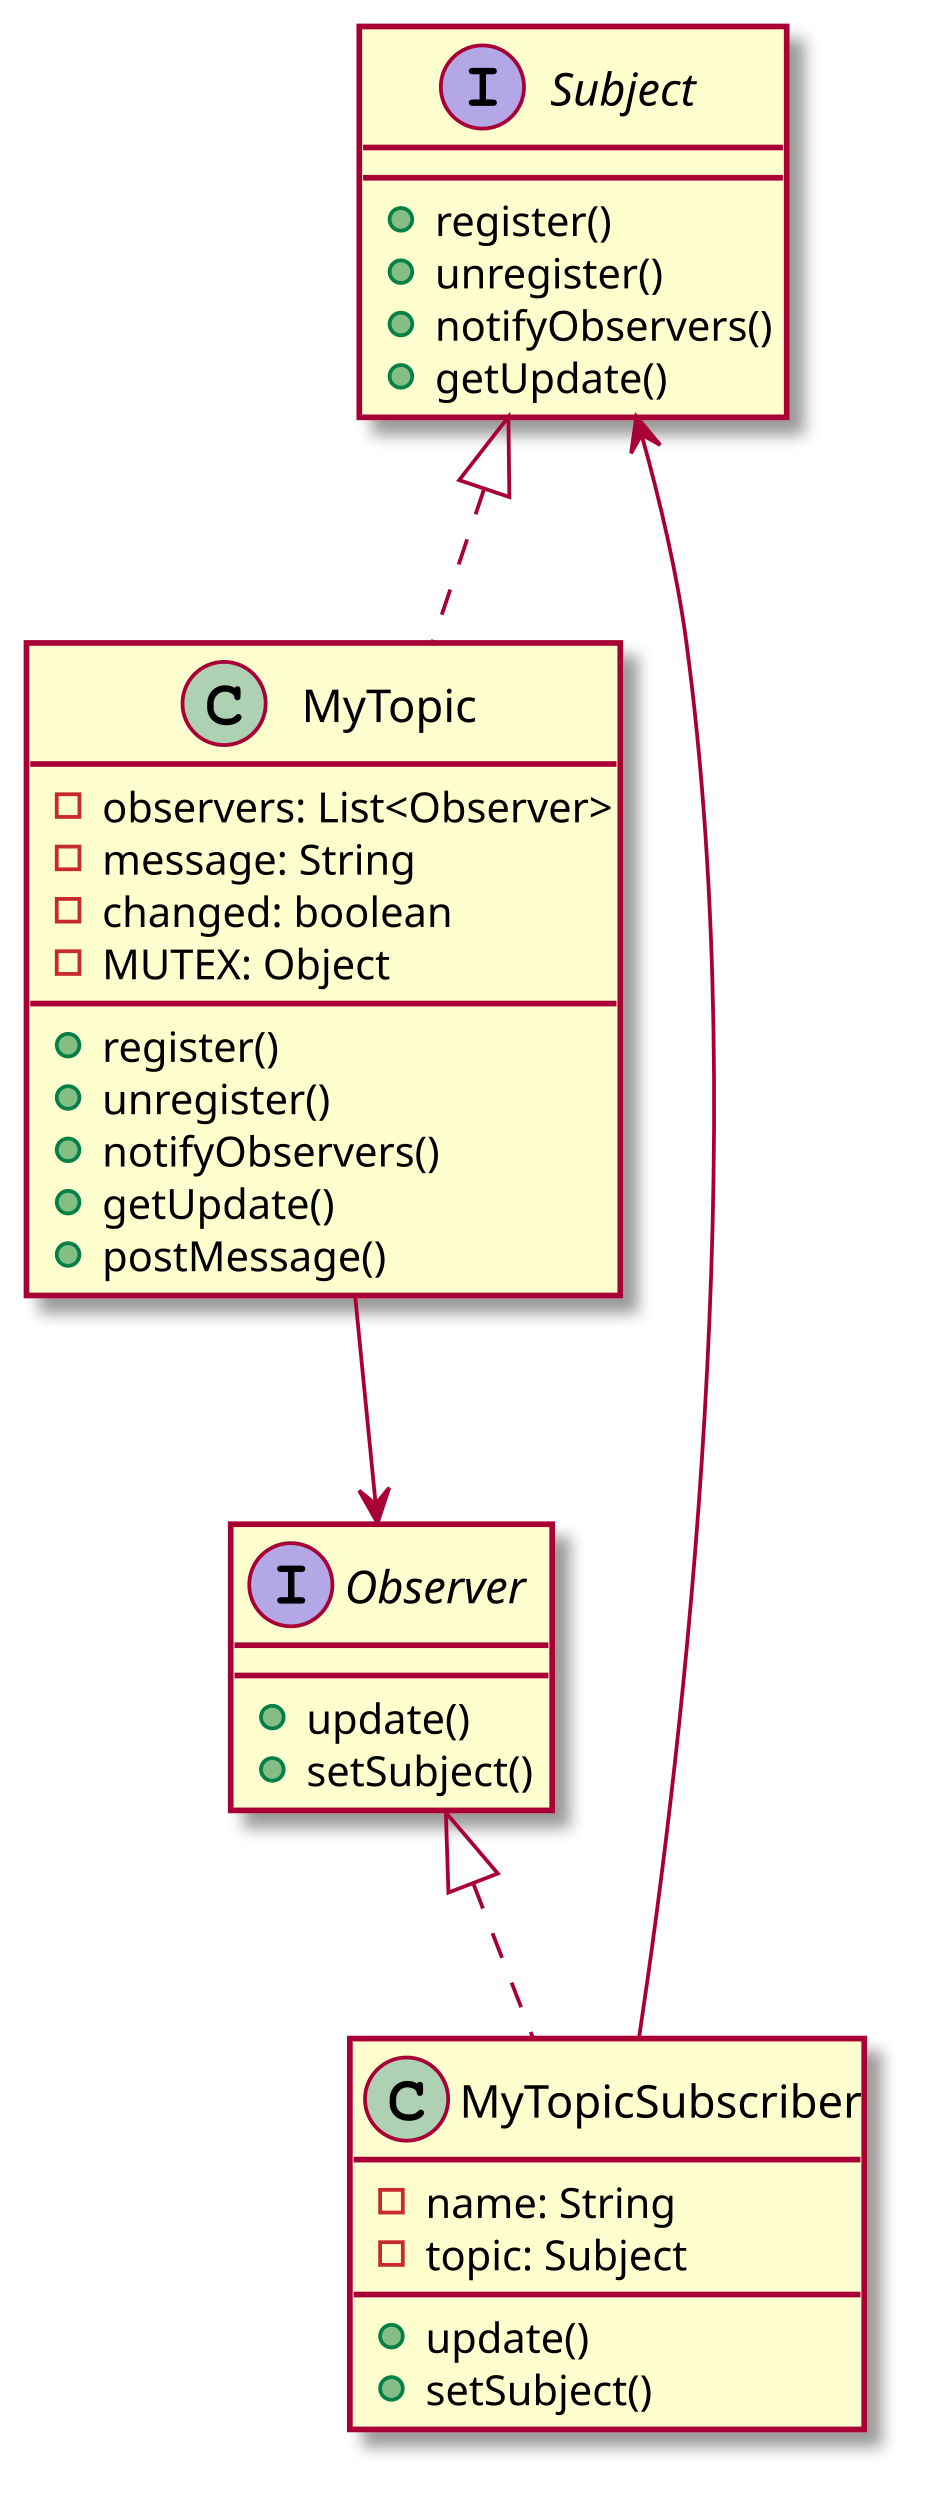
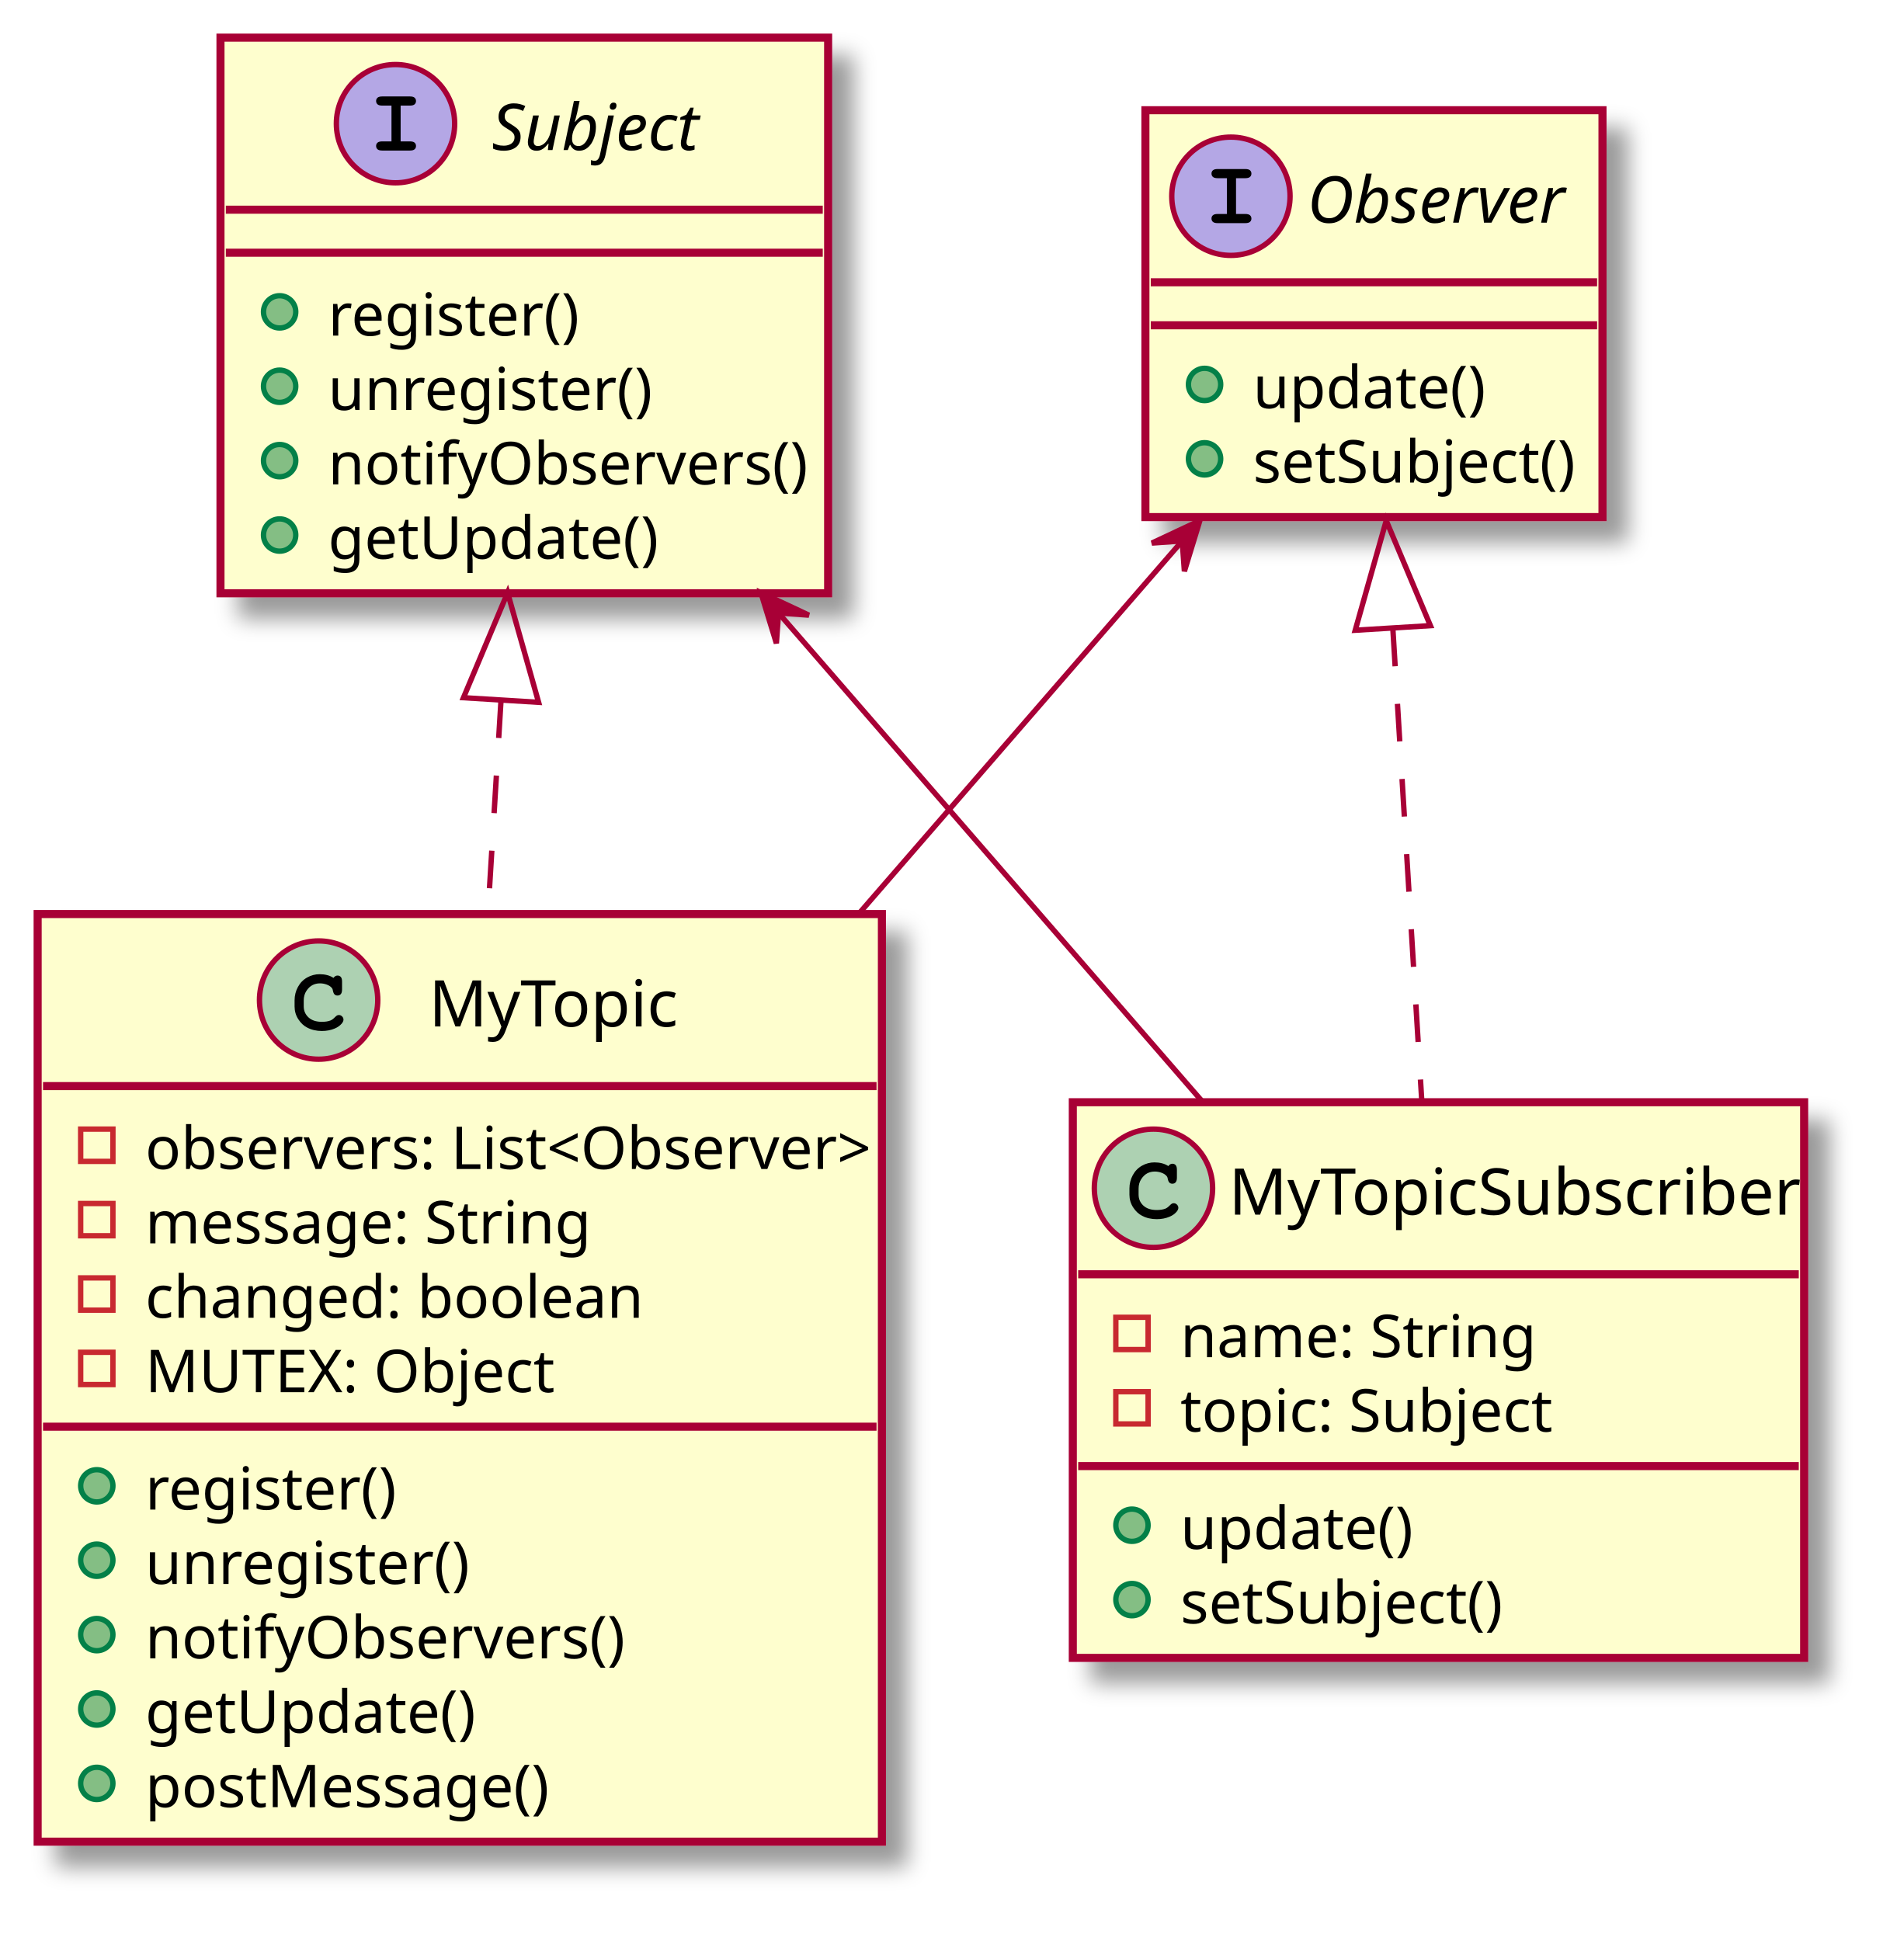
- <svg xmlns="http://www.w3.org/2000/svg" contentScriptType="application/ecmascript" contentStyleType="text/css" height="661px" preserveAspectRatio="none" style="width:247px;height:661px;" version="1.1" viewBox="0 0 247 661" width="247px" zoomAndPan="magnify">
+ <svg xmlns="http://www.w3.org/2000/svg" contentScriptType="application/ecmascript" contentStyleType="text/css" height="361px" preserveAspectRatio="none" style="width:354px;height:361px;" version="1.1" viewBox="0 0 354 361" width="354px" zoomAndPan="magnify">
  <defs>
-     <filter height="300%" id="fpm0zbft9mrmr" width="300%" x="-1" y="-1">
+     <filter height="300%" id="f1g4t0ixekvu0d" width="300%" x="-1" y="-1">
      <feGaussianBlur result="blurOut" stdDeviation="2.0" />
      <feColorMatrix in="blurOut" result="blurOut2" type="matrix" values="0 0 0 0 0 0 0 0 0 0 0 0 0 0 0 0 0 0 .4 0" />
      <feOffset dx="4.0" dy="4.0" in="blurOut2" result="blurOut3" />
      <feBlend in="SourceGraphic" in2="blurOut3" mode="normal" />
    </filter>
  </defs>
  <g>
-     <rect fill="#FEFECE" filter="url(#fpm0zbft9mrmr)" height="103.344" id="Subject" style="stroke: #A80036; stroke-width: 1.5;" width="113" x="95" y="7" />
-     <ellipse cx="127.55" cy="23" fill="#B4A7E5" rx="11" ry="11" style="stroke: #A80036; stroke-width: 1.0;" />
-     <path d="M128.503,19.641 L128.503,26.297 L130.222,26.297 Q130.831,26.297 131.097,26.531 Q131.363,26.766 131.363,27.156 Q131.363,27.531 131.097,27.766 Q130.831,28 130.222,28 L125.081,28 Q124.472,28 124.206,27.766 Q123.941,27.531 123.941,27.141 Q123.941,26.766 124.206,26.531 Q124.472,26.297 125.081,26.297 L126.8,26.297 L126.8,19.641 L125.081,19.641 Q124.472,19.641 124.206,19.406 Q123.941,19.172 123.941,18.781 Q123.941,18.406 124.206,18.172 Q124.472,17.938 125.081,17.938 L130.222,17.938 Q130.831,17.938 131.097,18.172 Q131.363,18.406 131.363,18.781 Q131.363,19.172 131.097,19.406 Q130.831,19.641 130.222,19.641 L128.503,19.641 Z " />
-     <text fill="#000000" font-family="sans-serif" font-size="12" font-style="italic" lengthAdjust="spacingAndGlyphs" textLength="42" x="145.45" y="27.91">Subject</text>
-     <line style="stroke: #A80036; stroke-width: 1.5;" x1="96" x2="207" y1="39" y2="39" />
-     <line style="stroke: #A80036; stroke-width: 1.5;" x1="96" x2="207" y1="47" y2="47" />
-     <ellipse cx="106" cy="58" fill="#84BE84" rx="3" ry="3" style="stroke: #038048; stroke-width: 1.0;" />
-     <text fill="#000000" font-family="sans-serif" font-size="11" lengthAdjust="spacingAndGlyphs" textLength="45" x="115" y="62.419">register()</text>
-     <ellipse cx="106" cy="71.836" fill="#84BE84" rx="3" ry="3" style="stroke: #038048; stroke-width: 1.0;" />
-     <text fill="#000000" font-family="sans-serif" font-size="11" lengthAdjust="spacingAndGlyphs" textLength="57" x="115" y="76.255">unregister()</text>
-     <ellipse cx="106" cy="85.672" fill="#84BE84" rx="3" ry="3" style="stroke: #038048; stroke-width: 1.0;" />
-     <text fill="#000000" font-family="sans-serif" font-size="11" lengthAdjust="spacingAndGlyphs" textLength="87" x="115" y="90.091">notifyObservers()</text>
-     <ellipse cx="106" cy="99.508" fill="#84BE84" rx="3" ry="3" style="stroke: #038048; stroke-width: 1.0;" />
-     <text fill="#000000" font-family="sans-serif" font-size="11" lengthAdjust="spacingAndGlyphs" textLength="57" x="115" y="103.927">getUpdate()</text>
-     <rect fill="#FEFECE" filter="url(#fpm0zbft9mrmr)" height="75.672" id="Observer" style="stroke: #A80036; stroke-width: 1.5;" width="85" x="61" y="403" />
-     <ellipse cx="76.9" cy="419" fill="#B4A7E5" rx="11" ry="11" style="stroke: #A80036; stroke-width: 1.0;" />
-     <path d="M77.853,415.641 L77.853,422.297 L79.572,422.297 Q80.181,422.297 80.447,422.531 Q80.713,422.766 80.713,423.156 Q80.713,423.531 80.447,423.766 Q80.181,424 79.572,424 L74.431,424 Q73.822,424 73.556,423.766 Q73.291,423.531 73.291,423.141 Q73.291,422.766 73.556,422.531 Q73.822,422.297 74.431,422.297 L76.15,422.297 L76.15,415.641 L74.431,415.641 Q73.822,415.641 73.556,415.406 Q73.291,415.172 73.291,414.781 Q73.291,414.406 73.556,414.172 Q73.822,413.938 74.431,413.938 L79.572,413.938 Q80.181,413.938 80.447,414.172 Q80.713,414.406 80.713,414.781 Q80.713,415.172 80.447,415.406 Q80.181,415.641 79.572,415.641 L77.853,415.641 Z " />
-     <text fill="#000000" font-family="sans-serif" font-size="12" font-style="italic" lengthAdjust="spacingAndGlyphs" textLength="51" x="91.1" y="423.91">Observer</text>
-     <line style="stroke: #A80036; stroke-width: 1.5;" x1="62" x2="145" y1="435" y2="435" />
-     <line style="stroke: #A80036; stroke-width: 1.5;" x1="62" x2="145" y1="443" y2="443" />
-     <ellipse cx="72" cy="454" fill="#84BE84" rx="3" ry="3" style="stroke: #038048; stroke-width: 1.0;" />
-     <text fill="#000000" font-family="sans-serif" font-size="11" lengthAdjust="spacingAndGlyphs" textLength="41" x="81" y="458.419">update()</text>
-     <ellipse cx="72" cy="467.836" fill="#84BE84" rx="3" ry="3" style="stroke: #038048; stroke-width: 1.0;" />
-     <text fill="#000000" font-family="sans-serif" font-size="11" lengthAdjust="spacingAndGlyphs" textLength="59" x="81" y="472.255">setSubject()</text>
-     <rect fill="#FEFECE" filter="url(#fpm0zbft9mrmr)" height="172.523" id="MyTopic" style="stroke: #A80036; stroke-width: 1.5;" width="157" x="7" y="170" />
+     <rect fill="#FEFECE" filter="url(#f1g4t0ixekvu0d)" height="103.344" id="Subject" style="stroke: #A80036; stroke-width: 1.5;" width="113" x="41" y="7" />
+     <ellipse cx="73.55" cy="23" fill="#B4A7E5" rx="11" ry="11" style="stroke: #A80036; stroke-width: 1.0;" />
+     <path d="M74.503,19.641 L74.503,26.297 L76.222,26.297 Q76.831,26.297 77.097,26.531 Q77.362,26.766 77.362,27.156 Q77.362,27.531 77.097,27.766 Q76.831,28 76.222,28 L71.081,28 Q70.472,28 70.206,27.766 Q69.941,27.531 69.941,27.141 Q69.941,26.766 70.206,26.531 Q70.472,26.297 71.081,26.297 L72.8,26.297 L72.8,19.641 L71.081,19.641 Q70.472,19.641 70.206,19.406 Q69.941,19.172 69.941,18.781 Q69.941,18.406 70.206,18.172 Q70.472,17.938 71.081,17.938 L76.222,17.938 Q76.831,17.938 77.097,18.172 Q77.362,18.406 77.362,18.781 Q77.362,19.172 77.097,19.406 Q76.831,19.641 76.222,19.641 L74.503,19.641 Z " />
+     <text fill="#000000" font-family="sans-serif" font-size="12" font-style="italic" lengthAdjust="spacingAndGlyphs" textLength="42" x="91.45" y="27.91">Subject</text>
+     <line style="stroke: #A80036; stroke-width: 1.5;" x1="42" x2="153" y1="39" y2="39" />
+     <line style="stroke: #A80036; stroke-width: 1.5;" x1="42" x2="153" y1="47" y2="47" />
+     <ellipse cx="52" cy="58" fill="#84BE84" rx="3" ry="3" style="stroke: #038048; stroke-width: 1.0;" />
+     <text fill="#000000" font-family="sans-serif" font-size="11" lengthAdjust="spacingAndGlyphs" textLength="45" x="61" y="62.419">register()</text>
+     <ellipse cx="52" cy="71.836" fill="#84BE84" rx="3" ry="3" style="stroke: #038048; stroke-width: 1.0;" />
+     <text fill="#000000" font-family="sans-serif" font-size="11" lengthAdjust="spacingAndGlyphs" textLength="57" x="61" y="76.255">unregister()</text>
+     <ellipse cx="52" cy="85.672" fill="#84BE84" rx="3" ry="3" style="stroke: #038048; stroke-width: 1.0;" />
+     <text fill="#000000" font-family="sans-serif" font-size="11" lengthAdjust="spacingAndGlyphs" textLength="87" x="61" y="90.091">notifyObservers()</text>
+     <ellipse cx="52" cy="99.508" fill="#84BE84" rx="3" ry="3" style="stroke: #038048; stroke-width: 1.0;" />
+     <text fill="#000000" font-family="sans-serif" font-size="11" lengthAdjust="spacingAndGlyphs" textLength="57" x="61" y="103.927">getUpdate()</text>
+     <rect fill="#FEFECE" filter="url(#f1g4t0ixekvu0d)" height="75.672" id="Observer" style="stroke: #A80036; stroke-width: 1.5;" width="85" x="213" y="20.5" />
+     <ellipse cx="228.9" cy="36.5" fill="#B4A7E5" rx="11" ry="11" style="stroke: #A80036; stroke-width: 1.0;" />
+     <path d="M229.853,33.141 L229.853,39.797 L231.572,39.797 Q232.181,39.797 232.447,40.031 Q232.713,40.266 232.713,40.656 Q232.713,41.031 232.447,41.266 Q232.181,41.5 231.572,41.5 L226.431,41.5 Q225.822,41.5 225.556,41.266 Q225.291,41.031 225.291,40.641 Q225.291,40.266 225.556,40.031 Q225.822,39.797 226.431,39.797 L228.15,39.797 L228.15,33.141 L226.431,33.141 Q225.822,33.141 225.556,32.906 Q225.291,32.672 225.291,32.281 Q225.291,31.906 225.556,31.672 Q225.822,31.438 226.431,31.438 L231.572,31.438 Q232.181,31.438 232.447,31.672 Q232.713,31.906 232.713,32.281 Q232.713,32.672 232.447,32.906 Q232.181,33.141 231.572,33.141 L229.853,33.141 Z " />
+     <text fill="#000000" font-family="sans-serif" font-size="12" font-style="italic" lengthAdjust="spacingAndGlyphs" textLength="51" x="243.1" y="41.41">Observer</text>
+     <line style="stroke: #A80036; stroke-width: 1.5;" x1="214" x2="297" y1="52.5" y2="52.5" />
+     <line style="stroke: #A80036; stroke-width: 1.5;" x1="214" x2="297" y1="60.5" y2="60.5" />
+     <ellipse cx="224" cy="71.5" fill="#84BE84" rx="3" ry="3" style="stroke: #038048; stroke-width: 1.0;" />
+     <text fill="#000000" font-family="sans-serif" font-size="11" lengthAdjust="spacingAndGlyphs" textLength="41" x="233" y="75.919">update()</text>
+     <ellipse cx="224" cy="85.336" fill="#84BE84" rx="3" ry="3" style="stroke: #038048; stroke-width: 1.0;" />
+     <text fill="#000000" font-family="sans-serif" font-size="11" lengthAdjust="spacingAndGlyphs" textLength="59" x="233" y="89.755">setSubject()</text>
+     <rect fill="#FEFECE" filter="url(#f1g4t0ixekvu0d)" height="172.523" id="MyTopic" style="stroke: #A80036; stroke-width: 1.5;" width="157" x="7" y="170" />
    <ellipse cx="59.25" cy="186" fill="#ADD1B2" rx="11" ry="11" style="stroke: #A80036; stroke-width: 1.0;" />
    <path d="M62.016,181.875 Q62.172,181.656 62.359,181.547 Q62.547,181.438 62.766,181.438 Q63.141,181.438 63.375,181.695 Q63.609,181.953 63.609,182.562 L63.609,184.016 Q63.609,184.625 63.375,184.891 Q63.141,185.156 62.766,185.156 Q62.422,185.156 62.219,184.953 Q62.016,184.766 61.906,184.25 Q61.859,183.891 61.672,183.703 Q61.344,183.328 60.734,183.109 Q60.125,182.891 59.5,182.891 Q58.734,182.891 58.102,183.219 Q57.469,183.547 56.977,184.297 Q56.484,185.047 56.484,186.078 L56.484,187.172 Q56.484,188.406 57.375,189.227 Q58.266,190.047 59.859,190.047 Q60.797,190.047 61.453,189.797 Q61.844,189.641 62.266,189.203 Q62.531,188.938 62.68,188.859 Q62.828,188.781 63.031,188.781 Q63.359,188.781 63.617,189.039 Q63.875,189.297 63.875,189.641 Q63.875,189.984 63.531,190.391 Q63.031,190.969 62.234,191.297 Q61.156,191.75 59.859,191.75 Q58.344,191.75 57.141,191.125 Q56.156,190.625 55.469,189.555 Q54.781,188.484 54.781,187.203 L54.781,186.047 Q54.781,184.719 55.398,183.57 Q56.016,182.422 57.109,181.805 Q58.203,181.188 59.438,181.188 Q60.172,181.188 60.82,181.352 Q61.469,181.516 62.016,181.875 Z " />
    <text fill="#000000" font-family="sans-serif" font-size="12" lengthAdjust="spacingAndGlyphs" textLength="44" x="79.75" y="190.91">MyTopic</text>
    <line style="stroke: #A80036; stroke-width: 1.5;" x1="8" x2="163" y1="202" y2="202" />
    <rect fill="none" height="6" style="stroke: #C82930; stroke-width: 1.0;" width="6" x="15" y="210" />
    <text fill="#000000" font-family="sans-serif" font-size="11" lengthAdjust="spacingAndGlyphs" textLength="131" x="27" y="217.419">observers: List&lt;Observer&gt;</text>
    <rect fill="none" height="6" style="stroke: #C82930; stroke-width: 1.0;" width="6" x="15" y="223.836" />
    <text fill="#000000" font-family="sans-serif" font-size="11" lengthAdjust="spacingAndGlyphs" textLength="78" x="27" y="231.255">message: String</text>
    <rect fill="none" height="6" style="stroke: #C82930; stroke-width: 1.0;" width="6" x="15" y="237.672" />
    <text fill="#000000" font-family="sans-serif" font-size="11" lengthAdjust="spacingAndGlyphs" textLength="86" x="27" y="245.091">changed: boolean</text>
    <rect fill="none" height="6" style="stroke: #C82930; stroke-width: 1.0;" width="6" x="15" y="251.508" />
    <text fill="#000000" font-family="sans-serif" font-size="11" lengthAdjust="spacingAndGlyphs" textLength="71" x="27" y="258.927">MUTEX: Object</text>
    <line style="stroke: #A80036; stroke-width: 1.5;" x1="8" x2="163" y1="265.344" y2="265.344" />
    <ellipse cx="18" cy="276.344" fill="#84BE84" rx="3" ry="3" style="stroke: #038048; stroke-width: 1.0;" />
    <text fill="#000000" font-family="sans-serif" font-size="11" lengthAdjust="spacingAndGlyphs" textLength="45" x="27" y="280.763">register()</text>
    <ellipse cx="18" cy="290.18" fill="#84BE84" rx="3" ry="3" style="stroke: #038048; stroke-width: 1.0;" />
    <text fill="#000000" font-family="sans-serif" font-size="11" lengthAdjust="spacingAndGlyphs" textLength="57" x="27" y="294.599">unregister()</text>
    <ellipse cx="18" cy="304.016" fill="#84BE84" rx="3" ry="3" style="stroke: #038048; stroke-width: 1.0;" />
    <text fill="#000000" font-family="sans-serif" font-size="11" lengthAdjust="spacingAndGlyphs" textLength="87" x="27" y="308.435">notifyObservers()</text>
    <ellipse cx="18" cy="317.852" fill="#84BE84" rx="3" ry="3" style="stroke: #038048; stroke-width: 1.0;" />
    <text fill="#000000" font-family="sans-serif" font-size="11" lengthAdjust="spacingAndGlyphs" textLength="57" x="27" y="322.271">getUpdate()</text>
    <ellipse cx="18" cy="331.688" fill="#84BE84" rx="3" ry="3" style="stroke: #038048; stroke-width: 1.0;" />
    <text fill="#000000" font-family="sans-serif" font-size="11" lengthAdjust="spacingAndGlyphs" textLength="73" x="27" y="336.106">postMessage()</text>
-     <rect fill="#FEFECE" filter="url(#fpm0zbft9mrmr)" height="103.344" id="MyTopicSubscriber" style="stroke: #A80036; stroke-width: 1.5;" width="136" x="92.5" y="539" />
-     <ellipse cx="107.5" cy="555" fill="#ADD1B2" rx="11" ry="11" style="stroke: #A80036; stroke-width: 1.0;" />
-     <path d="M110.266,550.875 Q110.422,550.656 110.609,550.547 Q110.797,550.438 111.016,550.438 Q111.391,550.438 111.625,550.695 Q111.859,550.953 111.859,551.562 L111.859,553.016 Q111.859,553.625 111.625,553.891 Q111.391,554.156 111.016,554.156 Q110.672,554.156 110.469,553.953 Q110.266,553.766 110.156,553.25 Q110.109,552.891 109.922,552.703 Q109.594,552.328 108.984,552.109 Q108.375,551.891 107.75,551.891 Q106.984,551.891 106.352,552.219 Q105.719,552.547 105.227,553.297 Q104.734,554.047 104.734,555.078 L104.734,556.172 Q104.734,557.406 105.625,558.227 Q106.516,559.047 108.109,559.047 Q109.047,559.047 109.703,558.797 Q110.094,558.641 110.516,558.203 Q110.781,557.938 110.93,557.859 Q111.078,557.781 111.281,557.781 Q111.609,557.781 111.867,558.039 Q112.125,558.297 112.125,558.641 Q112.125,558.984 111.781,559.391 Q111.281,559.969 110.484,560.297 Q109.406,560.75 108.109,560.75 Q106.594,560.75 105.391,560.125 Q104.406,559.625 103.719,558.555 Q103.031,557.484 103.031,556.203 L103.031,555.047 Q103.031,553.719 103.648,552.57 Q104.266,551.422 105.359,550.805 Q106.453,550.188 107.688,550.188 Q108.422,550.188 109.07,550.352 Q109.719,550.516 110.266,550.875 Z " />
-     <text fill="#000000" font-family="sans-serif" font-size="12" lengthAdjust="spacingAndGlyphs" textLength="104" x="121.5" y="559.91">MyTopicSubscriber</text>
-     <line style="stroke: #A80036; stroke-width: 1.5;" x1="93.5" x2="227.5" y1="571" y2="571" />
-     <rect fill="none" height="6" style="stroke: #C82930; stroke-width: 1.0;" width="6" x="100.5" y="579" />
-     <text fill="#000000" font-family="sans-serif" font-size="11" lengthAdjust="spacingAndGlyphs" textLength="60" x="112.5" y="586.419">name: String</text>
-     <rect fill="none" height="6" style="stroke: #C82930; stroke-width: 1.0;" width="6" x="100.5" y="592.836" />
-     <text fill="#000000" font-family="sans-serif" font-size="11" lengthAdjust="spacingAndGlyphs" textLength="65" x="112.5" y="600.255">topic: Subject</text>
-     <line style="stroke: #A80036; stroke-width: 1.5;" x1="93.5" x2="227.5" y1="606.672" y2="606.672" />
-     <ellipse cx="103.5" cy="617.672" fill="#84BE84" rx="3" ry="3" style="stroke: #038048; stroke-width: 1.0;" />
-     <text fill="#000000" font-family="sans-serif" font-size="11" lengthAdjust="spacingAndGlyphs" textLength="41" x="112.5" y="622.091">update()</text>
-     <ellipse cx="103.5" cy="631.508" fill="#84BE84" rx="3" ry="3" style="stroke: #038048; stroke-width: 1.0;" />
-     <text fill="#000000" font-family="sans-serif" font-size="11" lengthAdjust="spacingAndGlyphs" textLength="59" x="112.5" y="635.927">setSubject()</text>
-     <path d="M168.951,538.888 C180.827,459.803 199.137,302.275 181.5,170 C179.075,151.809 174.497,132.368 169.635,114.944 " fill="none" id="MyTopicSubscriber-&gt;Subject" style="stroke: #A80036; stroke-width: 1.0;" />
-     <polygon fill="#A80036" points="168.257,110.085,166.865,119.835,169.621,114.895,174.561,117.652,168.257,110.085" style="stroke: #A80036; stroke-width: 1.0;" />
-     <path d="M125.169,498.074 C130.358,511.5 135.867,525.758 140.954,538.919 " fill="none" id="Observer&lt;-MyTopicSubscriber" style="stroke: #A80036; stroke-width: 1.0; stroke-dasharray: 7.0,7.0;" />
-     <polygon fill="none" points="118.563,500.399,117.884,479.22,131.622,495.353,118.563,500.399" style="stroke: #A80036; stroke-width: 1.0;" />
-     <path d="M93.947,343.139 C95.801,361.943 97.687,381.067 99.288,397.298 " fill="none" id="MyTopic-&gt;Observer" style="stroke: #A80036; stroke-width: 1.0;" />
-     <polygon fill="#A80036" points="99.82,402.687,102.919,393.338,99.33,397.711,94.957,394.122,99.82,402.687" style="stroke: #A80036; stroke-width: 1.0;" />
-     <path d="M127.98,129.348 C123.584,142.402 118.943,156.185 114.407,169.656 " fill="none" id="Subject&lt;-MyTopic" style="stroke: #A80036; stroke-width: 1.0; stroke-dasharray: 7.0,7.0;" />
-     <polygon fill="none" points="121.401,126.95,134.418,110.23,134.669,131.418,121.401,126.95" style="stroke: #A80036; stroke-width: 1.0;" />
+     <rect fill="#FEFECE" filter="url(#f1g4t0ixekvu0d)" height="103.344" id="MyTopicSubscriber" style="stroke: #A80036; stroke-width: 1.5;" width="136" x="199.5" y="205" />
+     <ellipse cx="214.5" cy="221" fill="#ADD1B2" rx="11" ry="11" style="stroke: #A80036; stroke-width: 1.0;" />
+     <path d="M217.266,216.875 Q217.422,216.656 217.609,216.547 Q217.797,216.438 218.016,216.438 Q218.391,216.438 218.625,216.695 Q218.859,216.953 218.859,217.562 L218.859,219.016 Q218.859,219.625 218.625,219.891 Q218.391,220.156 218.016,220.156 Q217.672,220.156 217.469,219.953 Q217.266,219.766 217.156,219.25 Q217.109,218.891 216.922,218.703 Q216.594,218.328 215.984,218.109 Q215.375,217.891 214.75,217.891 Q213.984,217.891 213.352,218.219 Q212.719,218.547 212.227,219.297 Q211.734,220.047 211.734,221.078 L211.734,222.172 Q211.734,223.406 212.625,224.227 Q213.516,225.047 215.109,225.047 Q216.047,225.047 216.703,224.797 Q217.094,224.641 217.516,224.203 Q217.781,223.938 217.93,223.859 Q218.078,223.781 218.281,223.781 Q218.609,223.781 218.867,224.039 Q219.125,224.297 219.125,224.641 Q219.125,224.984 218.781,225.391 Q218.281,225.969 217.484,226.297 Q216.406,226.75 215.109,226.75 Q213.594,226.75 212.391,226.125 Q211.406,225.625 210.719,224.555 Q210.031,223.484 210.031,222.203 L210.031,221.047 Q210.031,219.719 210.648,218.57 Q211.266,217.422 212.359,216.805 Q213.453,216.188 214.688,216.188 Q215.422,216.188 216.07,216.352 Q216.719,216.516 217.266,216.875 Z " />
+     <text fill="#000000" font-family="sans-serif" font-size="12" lengthAdjust="spacingAndGlyphs" textLength="104" x="228.5" y="225.91">MyTopicSubscriber</text>
+     <line style="stroke: #A80036; stroke-width: 1.5;" x1="200.5" x2="334.5" y1="237" y2="237" />
+     <rect fill="none" height="6" style="stroke: #C82930; stroke-width: 1.0;" width="6" x="207.5" y="245" />
+     <text fill="#000000" font-family="sans-serif" font-size="11" lengthAdjust="spacingAndGlyphs" textLength="60" x="219.5" y="252.419">name: String</text>
+     <rect fill="none" height="6" style="stroke: #C82930; stroke-width: 1.0;" width="6" x="207.5" y="258.836" />
+     <text fill="#000000" font-family="sans-serif" font-size="11" lengthAdjust="spacingAndGlyphs" textLength="65" x="219.5" y="266.255">topic: Subject</text>
+     <line style="stroke: #A80036; stroke-width: 1.5;" x1="200.5" x2="334.5" y1="272.672" y2="272.672" />
+     <ellipse cx="210.5" cy="283.672" fill="#84BE84" rx="3" ry="3" style="stroke: #038048; stroke-width: 1.0;" />
+     <text fill="#000000" font-family="sans-serif" font-size="11" lengthAdjust="spacingAndGlyphs" textLength="41" x="219.5" y="288.091">update()</text>
+     <ellipse cx="210.5" cy="297.508" fill="#84BE84" rx="3" ry="3" style="stroke: #038048; stroke-width: 1.0;" />
+     <text fill="#000000" font-family="sans-serif" font-size="11" lengthAdjust="spacingAndGlyphs" textLength="59" x="219.5" y="301.927">setSubject()</text>
+     <path d="M144.794,114.027 C169.492,142.502 199.517,177.119 223.684,204.983 " fill="none" id="Subject&lt;-MyTopicSubscriber" style="stroke: #A80036; stroke-width: 1.0;" />
+     <polygon fill="#A80036" points="141.5,110.23,144.377,119.649,144.777,114.007,150.419,114.407,141.5,110.23" style="stroke: #A80036; stroke-width: 1.0;" />
+     <path d="M259.016,116.932 C260.724,144.832 262.759,178.059 264.407,204.981 " fill="none" id="Observer&lt;-MyTopicSubscriber" style="stroke: #A80036; stroke-width: 1.0; stroke-dasharray: 7.0,7.0;" />
+     <polygon fill="none" points="252.021,117.218,257.785,96.827,265.995,116.362,252.021,117.218" style="stroke: #A80036; stroke-width: 1.0;" />
+     <path d="M219.687,100.79 C202.212,120.938 180.507,145.963 159.683,169.971 " fill="none" id="Observer&lt;-MyTopic" style="stroke: #A80036; stroke-width: 1.0;" />
+     <polygon fill="#A80036" points="223.124,96.827,214.206,101.005,219.848,100.604,220.249,106.247,223.124,96.827" style="stroke: #A80036; stroke-width: 1.0;" />
+     <path d="M93.167,130.271 C92.385,143.051 91.561,156.502 90.756,169.656 " fill="none" id="Subject&lt;-MyTopic" style="stroke: #A80036; stroke-width: 1.0; stroke-dasharray: 7.0,7.0;" />
+     <polygon fill="none" points="86.185,129.765,94.394,110.23,100.159,130.62,86.185,129.765" style="stroke: #A80036; stroke-width: 1.0;" />
  </g>
</svg>
